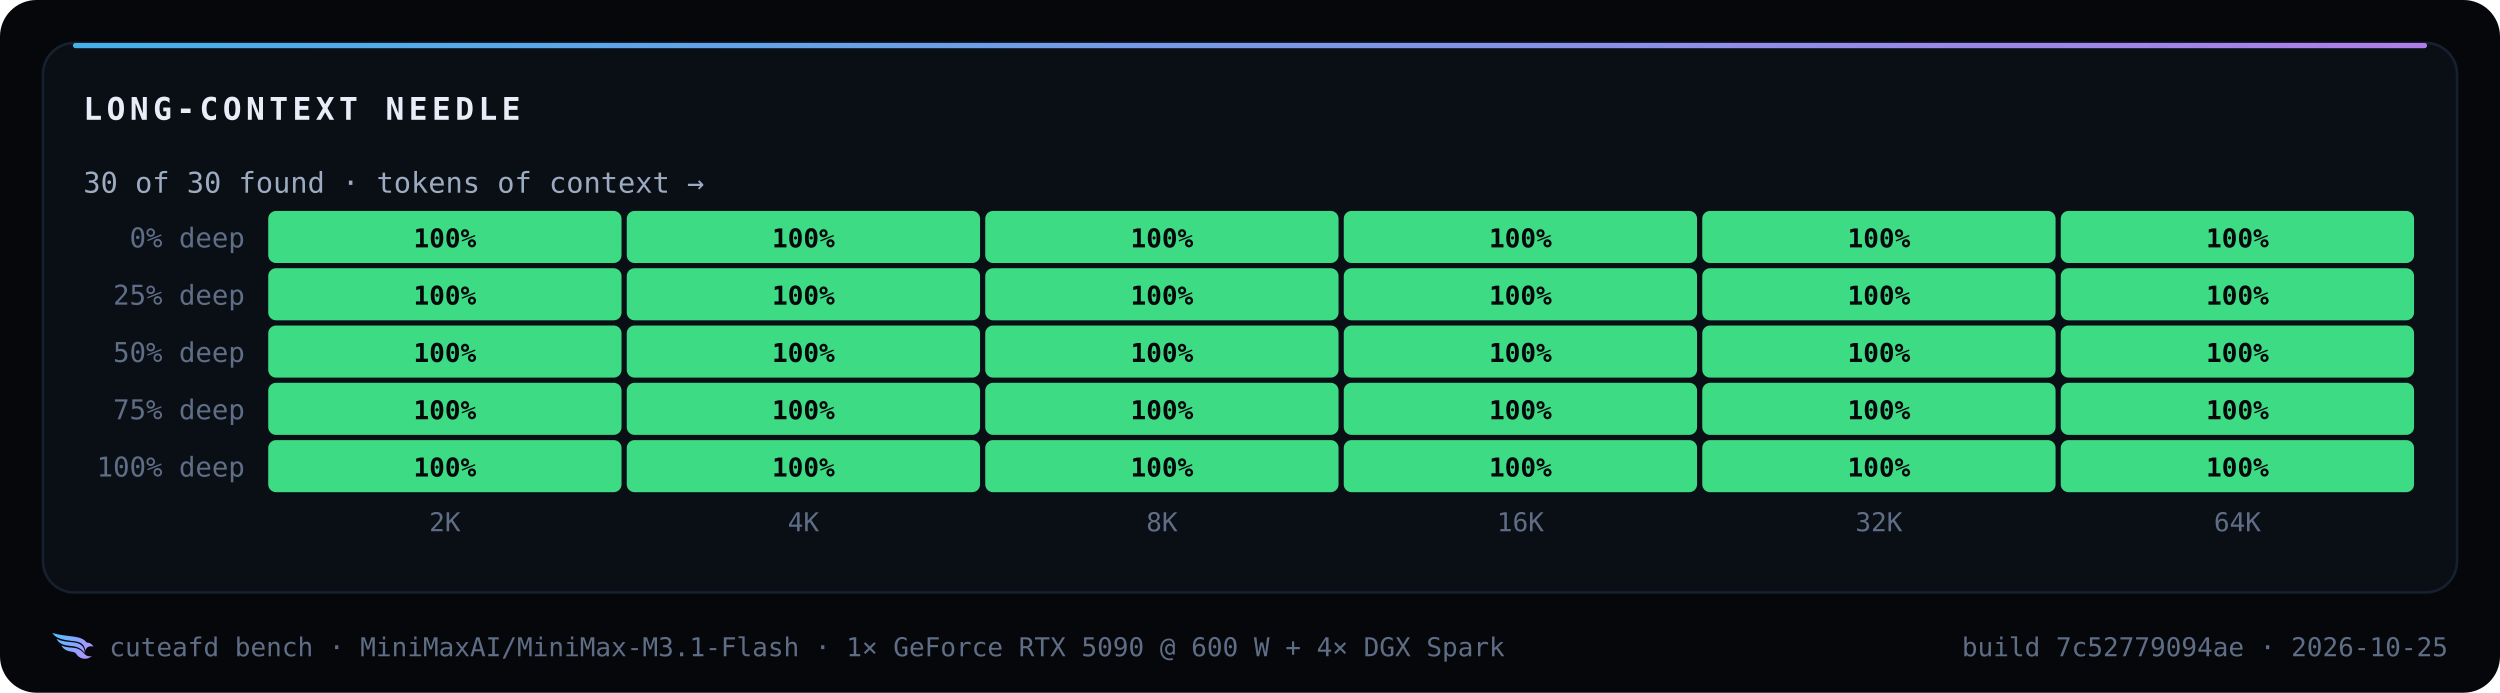
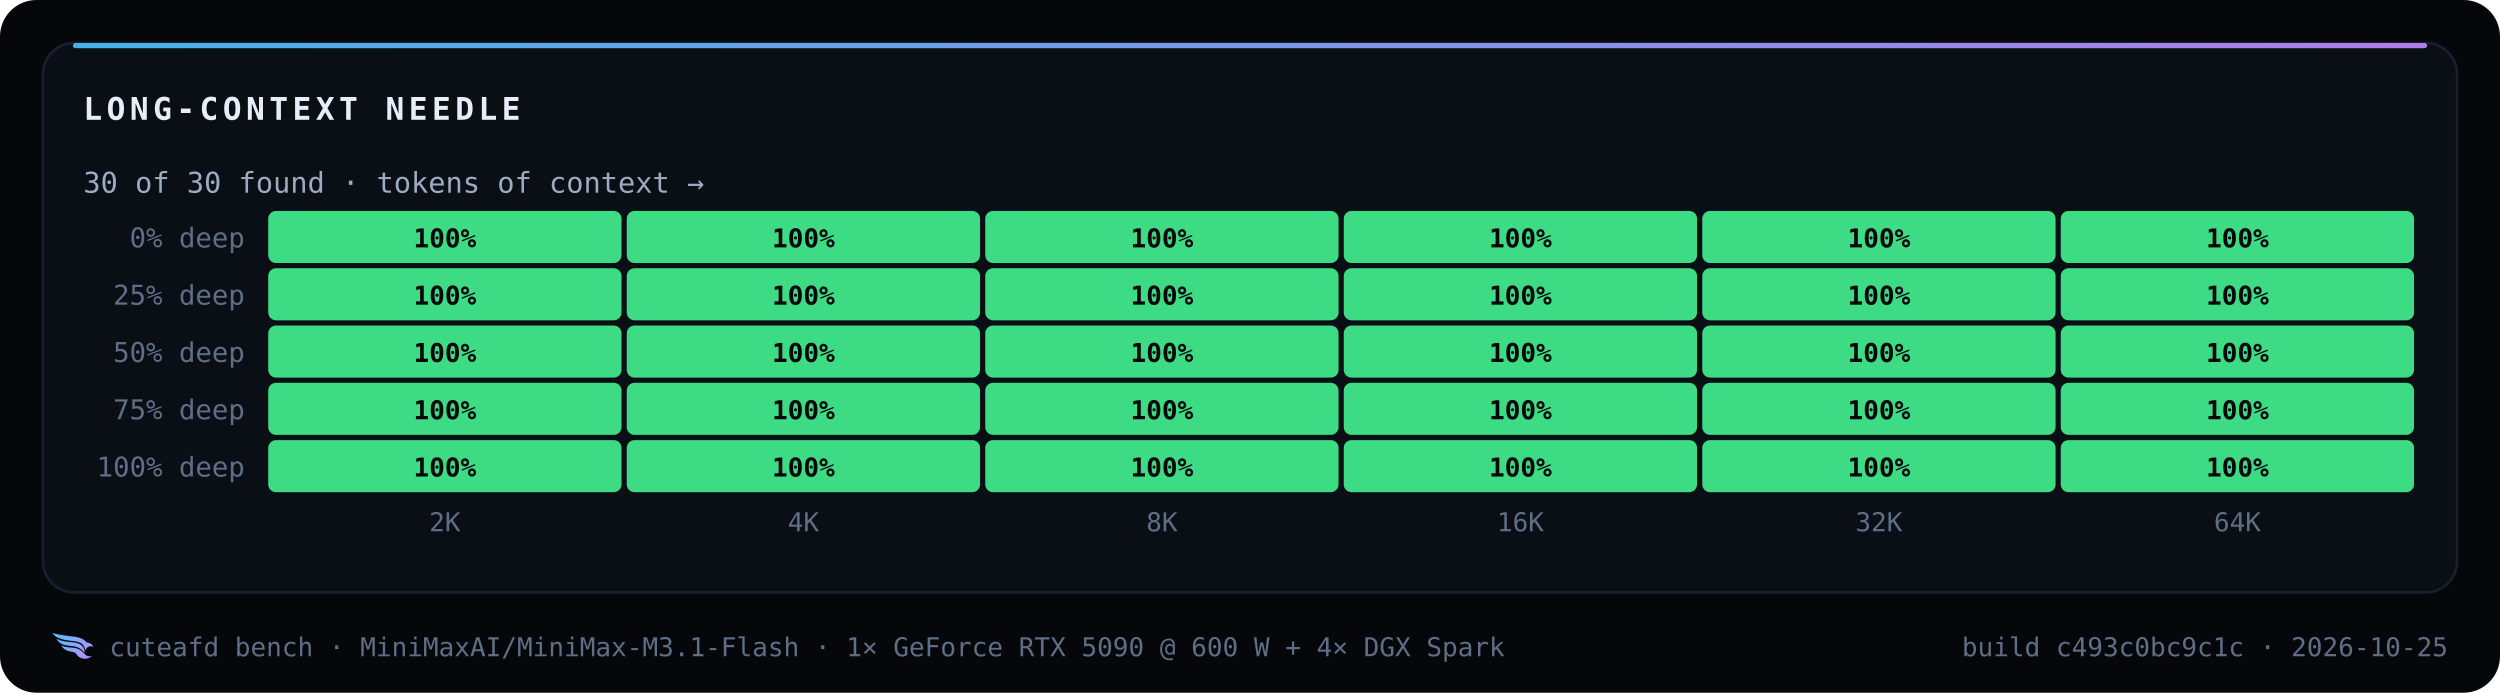
<svg xmlns="http://www.w3.org/2000/svg" width="960" height="266" viewBox="0 0 960 266">
  <defs>
    <linearGradient id="accent" x1="0" y1="0" x2="1" y2="0">
      <stop offset="0" stop-color="#4cc3ff" />
      <stop offset="1" stop-color="#c08bff" />
    </linearGradient>
    <pattern id="hazard" width="16" height="16" patternUnits="userSpaceOnUse" patternTransform="rotate(45)">
      <rect width="16" height="16" fill="#120405" />
      <rect width="8" height="16" fill="#ffb547" />
    </pattern>
    <radialGradient id="glow-a" cx="0.12" cy="-0.1" r="0.7">
      <stop offset="0" stop-color="#4cc3ff" stop-opacity="0.10" />
      <stop offset="1" stop-color="#4cc3ff" stop-opacity="0" />
    </radialGradient>
    <radialGradient id="glow-b" cx="1" cy="0" r="0.6">
      <stop offset="0" stop-color="#c08bff" stop-opacity="0.09" />
      <stop offset="1" stop-color="#c08bff" stop-opacity="0" />
    </radialGradient>
  </defs>
  <rect x="0" y="0" width="960" height="266" rx="14" fill="#05070b" />
  <rect x="16.5" y="16.5" width="927" height="211" rx="12" fill="#0a0e15" stroke="#172030" stroke-width="1" />
  <rect x="28" y="16.5" width="904" height="2" rx="1" fill="url(#accent)" opacity="0.9" />
  <text x="32" y="46" font-family="ui-monospace, 'SF Mono', 'JetBrains Mono', 'Cascadia Mono', Menlo, Consolas, 'DejaVu Sans Mono', monospace" font-size="12" fill="#e8eef8" font-weight="600" letter-spacing="1.7">LONG-CONTEXT NEEDLE</text>
  <g transform="translate(32,62)">
    <text x="0" y="12" font-family="ui-monospace, 'SF Mono', 'JetBrains Mono', 'Cascadia Mono', Menlo, Consolas, 'DejaVu Sans Mono', monospace" font-size="11" fill="#9dabc1">30 of 30 found · tokens of context →</text>
    <text x="62" y="33" font-family="ui-monospace, 'SF Mono', 'JetBrains Mono', 'Cascadia Mono', Menlo, Consolas, 'DejaVu Sans Mono', monospace" font-size="10.5" fill="#5f6e86" text-anchor="end">0% deep</text>
    <rect x="71" y="19" width="135.67" height="20" rx="3" fill="#3ddc84" opacity="1.00" />
    <text x="138.83" y="33" font-family="ui-monospace, 'SF Mono', 'JetBrains Mono', 'Cascadia Mono', Menlo, Consolas, 'DejaVu Sans Mono', monospace" font-size="10" fill="#05070b" font-weight="600" text-anchor="middle">100%</text>
    <rect x="208.67" y="19" width="135.67" height="20" rx="3" fill="#3ddc84" opacity="1.00" />
    <text x="276.5" y="33" font-family="ui-monospace, 'SF Mono', 'JetBrains Mono', 'Cascadia Mono', Menlo, Consolas, 'DejaVu Sans Mono', monospace" font-size="10" fill="#05070b" font-weight="600" text-anchor="middle">100%</text>
    <rect x="346.33" y="19" width="135.67" height="20" rx="3" fill="#3ddc84" opacity="1.00" />
    <text x="414.17" y="33" font-family="ui-monospace, 'SF Mono', 'JetBrains Mono', 'Cascadia Mono', Menlo, Consolas, 'DejaVu Sans Mono', monospace" font-size="10" fill="#05070b" font-weight="600" text-anchor="middle">100%</text>
    <rect x="484" y="19" width="135.67" height="20" rx="3" fill="#3ddc84" opacity="1.00" />
    <text x="551.83" y="33" font-family="ui-monospace, 'SF Mono', 'JetBrains Mono', 'Cascadia Mono', Menlo, Consolas, 'DejaVu Sans Mono', monospace" font-size="10" fill="#05070b" font-weight="600" text-anchor="middle">100%</text>
    <rect x="621.67" y="19" width="135.67" height="20" rx="3" fill="#3ddc84" opacity="1.00" />
    <text x="689.5" y="33" font-family="ui-monospace, 'SF Mono', 'JetBrains Mono', 'Cascadia Mono', Menlo, Consolas, 'DejaVu Sans Mono', monospace" font-size="10" fill="#05070b" font-weight="600" text-anchor="middle">100%</text>
    <rect x="759.33" y="19" width="135.67" height="20" rx="3" fill="#3ddc84" opacity="1.00" />
    <text x="827.17" y="33" font-family="ui-monospace, 'SF Mono', 'JetBrains Mono', 'Cascadia Mono', Menlo, Consolas, 'DejaVu Sans Mono', monospace" font-size="10" fill="#05070b" font-weight="600" text-anchor="middle">100%</text>
    <text x="62" y="55" font-family="ui-monospace, 'SF Mono', 'JetBrains Mono', 'Cascadia Mono', Menlo, Consolas, 'DejaVu Sans Mono', monospace" font-size="10.5" fill="#5f6e86" text-anchor="end">25% deep</text>
    <rect x="71" y="41" width="135.67" height="20" rx="3" fill="#3ddc84" opacity="1.00" />
    <text x="138.83" y="55" font-family="ui-monospace, 'SF Mono', 'JetBrains Mono', 'Cascadia Mono', Menlo, Consolas, 'DejaVu Sans Mono', monospace" font-size="10" fill="#05070b" font-weight="600" text-anchor="middle">100%</text>
    <rect x="208.67" y="41" width="135.67" height="20" rx="3" fill="#3ddc84" opacity="1.00" />
    <text x="276.5" y="55" font-family="ui-monospace, 'SF Mono', 'JetBrains Mono', 'Cascadia Mono', Menlo, Consolas, 'DejaVu Sans Mono', monospace" font-size="10" fill="#05070b" font-weight="600" text-anchor="middle">100%</text>
    <rect x="346.33" y="41" width="135.67" height="20" rx="3" fill="#3ddc84" opacity="1.00" />
    <text x="414.17" y="55" font-family="ui-monospace, 'SF Mono', 'JetBrains Mono', 'Cascadia Mono', Menlo, Consolas, 'DejaVu Sans Mono', monospace" font-size="10" fill="#05070b" font-weight="600" text-anchor="middle">100%</text>
    <rect x="484" y="41" width="135.67" height="20" rx="3" fill="#3ddc84" opacity="1.00" />
    <text x="551.83" y="55" font-family="ui-monospace, 'SF Mono', 'JetBrains Mono', 'Cascadia Mono', Menlo, Consolas, 'DejaVu Sans Mono', monospace" font-size="10" fill="#05070b" font-weight="600" text-anchor="middle">100%</text>
    <rect x="621.67" y="41" width="135.67" height="20" rx="3" fill="#3ddc84" opacity="1.00" />
    <text x="689.5" y="55" font-family="ui-monospace, 'SF Mono', 'JetBrains Mono', 'Cascadia Mono', Menlo, Consolas, 'DejaVu Sans Mono', monospace" font-size="10" fill="#05070b" font-weight="600" text-anchor="middle">100%</text>
    <rect x="759.33" y="41" width="135.67" height="20" rx="3" fill="#3ddc84" opacity="1.00" />
    <text x="827.17" y="55" font-family="ui-monospace, 'SF Mono', 'JetBrains Mono', 'Cascadia Mono', Menlo, Consolas, 'DejaVu Sans Mono', monospace" font-size="10" fill="#05070b" font-weight="600" text-anchor="middle">100%</text>
    <text x="62" y="77" font-family="ui-monospace, 'SF Mono', 'JetBrains Mono', 'Cascadia Mono', Menlo, Consolas, 'DejaVu Sans Mono', monospace" font-size="10.5" fill="#5f6e86" text-anchor="end">50% deep</text>
    <rect x="71" y="63" width="135.67" height="20" rx="3" fill="#3ddc84" opacity="1.00" />
    <text x="138.83" y="77" font-family="ui-monospace, 'SF Mono', 'JetBrains Mono', 'Cascadia Mono', Menlo, Consolas, 'DejaVu Sans Mono', monospace" font-size="10" fill="#05070b" font-weight="600" text-anchor="middle">100%</text>
    <rect x="208.67" y="63" width="135.67" height="20" rx="3" fill="#3ddc84" opacity="1.00" />
    <text x="276.5" y="77" font-family="ui-monospace, 'SF Mono', 'JetBrains Mono', 'Cascadia Mono', Menlo, Consolas, 'DejaVu Sans Mono', monospace" font-size="10" fill="#05070b" font-weight="600" text-anchor="middle">100%</text>
    <rect x="346.33" y="63" width="135.67" height="20" rx="3" fill="#3ddc84" opacity="1.00" />
    <text x="414.17" y="77" font-family="ui-monospace, 'SF Mono', 'JetBrains Mono', 'Cascadia Mono', Menlo, Consolas, 'DejaVu Sans Mono', monospace" font-size="10" fill="#05070b" font-weight="600" text-anchor="middle">100%</text>
    <rect x="484" y="63" width="135.67" height="20" rx="3" fill="#3ddc84" opacity="1.00" />
    <text x="551.83" y="77" font-family="ui-monospace, 'SF Mono', 'JetBrains Mono', 'Cascadia Mono', Menlo, Consolas, 'DejaVu Sans Mono', monospace" font-size="10" fill="#05070b" font-weight="600" text-anchor="middle">100%</text>
    <rect x="621.67" y="63" width="135.67" height="20" rx="3" fill="#3ddc84" opacity="1.00" />
    <text x="689.5" y="77" font-family="ui-monospace, 'SF Mono', 'JetBrains Mono', 'Cascadia Mono', Menlo, Consolas, 'DejaVu Sans Mono', monospace" font-size="10" fill="#05070b" font-weight="600" text-anchor="middle">100%</text>
    <rect x="759.33" y="63" width="135.67" height="20" rx="3" fill="#3ddc84" opacity="1.00" />
    <text x="827.17" y="77" font-family="ui-monospace, 'SF Mono', 'JetBrains Mono', 'Cascadia Mono', Menlo, Consolas, 'DejaVu Sans Mono', monospace" font-size="10" fill="#05070b" font-weight="600" text-anchor="middle">100%</text>
    <text x="62" y="99" font-family="ui-monospace, 'SF Mono', 'JetBrains Mono', 'Cascadia Mono', Menlo, Consolas, 'DejaVu Sans Mono', monospace" font-size="10.5" fill="#5f6e86" text-anchor="end">75% deep</text>
    <rect x="71" y="85" width="135.67" height="20" rx="3" fill="#3ddc84" opacity="1.00" />
    <text x="138.83" y="99" font-family="ui-monospace, 'SF Mono', 'JetBrains Mono', 'Cascadia Mono', Menlo, Consolas, 'DejaVu Sans Mono', monospace" font-size="10" fill="#05070b" font-weight="600" text-anchor="middle">100%</text>
    <rect x="208.67" y="85" width="135.67" height="20" rx="3" fill="#3ddc84" opacity="1.00" />
    <text x="276.5" y="99" font-family="ui-monospace, 'SF Mono', 'JetBrains Mono', 'Cascadia Mono', Menlo, Consolas, 'DejaVu Sans Mono', monospace" font-size="10" fill="#05070b" font-weight="600" text-anchor="middle">100%</text>
    <rect x="346.33" y="85" width="135.67" height="20" rx="3" fill="#3ddc84" opacity="1.00" />
    <text x="414.17" y="99" font-family="ui-monospace, 'SF Mono', 'JetBrains Mono', 'Cascadia Mono', Menlo, Consolas, 'DejaVu Sans Mono', monospace" font-size="10" fill="#05070b" font-weight="600" text-anchor="middle">100%</text>
    <rect x="484" y="85" width="135.67" height="20" rx="3" fill="#3ddc84" opacity="1.00" />
    <text x="551.83" y="99" font-family="ui-monospace, 'SF Mono', 'JetBrains Mono', 'Cascadia Mono', Menlo, Consolas, 'DejaVu Sans Mono', monospace" font-size="10" fill="#05070b" font-weight="600" text-anchor="middle">100%</text>
    <rect x="621.67" y="85" width="135.67" height="20" rx="3" fill="#3ddc84" opacity="1.00" />
    <text x="689.5" y="99" font-family="ui-monospace, 'SF Mono', 'JetBrains Mono', 'Cascadia Mono', Menlo, Consolas, 'DejaVu Sans Mono', monospace" font-size="10" fill="#05070b" font-weight="600" text-anchor="middle">100%</text>
    <rect x="759.33" y="85" width="135.67" height="20" rx="3" fill="#3ddc84" opacity="1.00" />
    <text x="827.17" y="99" font-family="ui-monospace, 'SF Mono', 'JetBrains Mono', 'Cascadia Mono', Menlo, Consolas, 'DejaVu Sans Mono', monospace" font-size="10" fill="#05070b" font-weight="600" text-anchor="middle">100%</text>
    <text x="62" y="121" font-family="ui-monospace, 'SF Mono', 'JetBrains Mono', 'Cascadia Mono', Menlo, Consolas, 'DejaVu Sans Mono', monospace" font-size="10.5" fill="#5f6e86" text-anchor="end">100% deep</text>
    <rect x="71" y="107" width="135.67" height="20" rx="3" fill="#3ddc84" opacity="1.00" />
    <text x="138.83" y="121" font-family="ui-monospace, 'SF Mono', 'JetBrains Mono', 'Cascadia Mono', Menlo, Consolas, 'DejaVu Sans Mono', monospace" font-size="10" fill="#05070b" font-weight="600" text-anchor="middle">100%</text>
    <rect x="208.67" y="107" width="135.67" height="20" rx="3" fill="#3ddc84" opacity="1.00" />
    <text x="276.5" y="121" font-family="ui-monospace, 'SF Mono', 'JetBrains Mono', 'Cascadia Mono', Menlo, Consolas, 'DejaVu Sans Mono', monospace" font-size="10" fill="#05070b" font-weight="600" text-anchor="middle">100%</text>
    <rect x="346.33" y="107" width="135.67" height="20" rx="3" fill="#3ddc84" opacity="1.00" />
    <text x="414.17" y="121" font-family="ui-monospace, 'SF Mono', 'JetBrains Mono', 'Cascadia Mono', Menlo, Consolas, 'DejaVu Sans Mono', monospace" font-size="10" fill="#05070b" font-weight="600" text-anchor="middle">100%</text>
    <rect x="484" y="107" width="135.67" height="20" rx="3" fill="#3ddc84" opacity="1.00" />
    <text x="551.83" y="121" font-family="ui-monospace, 'SF Mono', 'JetBrains Mono', 'Cascadia Mono', Menlo, Consolas, 'DejaVu Sans Mono', monospace" font-size="10" fill="#05070b" font-weight="600" text-anchor="middle">100%</text>
    <rect x="621.67" y="107" width="135.67" height="20" rx="3" fill="#3ddc84" opacity="1.00" />
    <text x="689.5" y="121" font-family="ui-monospace, 'SF Mono', 'JetBrains Mono', 'Cascadia Mono', Menlo, Consolas, 'DejaVu Sans Mono', monospace" font-size="10" fill="#05070b" font-weight="600" text-anchor="middle">100%</text>
    <rect x="759.33" y="107" width="135.67" height="20" rx="3" fill="#3ddc84" opacity="1.00" />
    <text x="827.17" y="121" font-family="ui-monospace, 'SF Mono', 'JetBrains Mono', 'Cascadia Mono', Menlo, Consolas, 'DejaVu Sans Mono', monospace" font-size="10" fill="#05070b" font-weight="600" text-anchor="middle">100%</text>
    <text x="138.83" y="142" font-family="ui-monospace, 'SF Mono', 'JetBrains Mono', 'Cascadia Mono', Menlo, Consolas, 'DejaVu Sans Mono', monospace" font-size="10" fill="#5f6e86" text-anchor="middle">2K</text>
    <text x="276.5" y="142" font-family="ui-monospace, 'SF Mono', 'JetBrains Mono', 'Cascadia Mono', Menlo, Consolas, 'DejaVu Sans Mono', monospace" font-size="10" fill="#5f6e86" text-anchor="middle">4K</text>
    <text x="414.17" y="142" font-family="ui-monospace, 'SF Mono', 'JetBrains Mono', 'Cascadia Mono', Menlo, Consolas, 'DejaVu Sans Mono', monospace" font-size="10" fill="#5f6e86" text-anchor="middle">8K</text>
    <text x="551.83" y="142" font-family="ui-monospace, 'SF Mono', 'JetBrains Mono', 'Cascadia Mono', Menlo, Consolas, 'DejaVu Sans Mono', monospace" font-size="10" fill="#5f6e86" text-anchor="middle">16K</text>
    <text x="689.5" y="142" font-family="ui-monospace, 'SF Mono', 'JetBrains Mono', 'Cascadia Mono', Menlo, Consolas, 'DejaVu Sans Mono', monospace" font-size="10" fill="#5f6e86" text-anchor="middle">32K</text>
    <text x="827.17" y="142" font-family="ui-monospace, 'SF Mono', 'JetBrains Mono', 'Cascadia Mono', Menlo, Consolas, 'DejaVu Sans Mono', monospace" font-size="10" fill="#5f6e86" text-anchor="middle">64K</text>
  </g>
  <svg x="20" y="240" width="16" height="16" viewBox="95 32 720 720" preserveAspectRatio="xMinYMid meet">
    <defs>
      <linearGradient id="cuteafd-swift" x1="101" y1="169" x2="808" y2="615" gradientUnits="userSpaceOnUse">
        <stop offset="0" stop-color="#4cc3ff" />
        <stop offset="1" stop-color="#c08bff" />
      </linearGradient>
    </defs>
    <path fill="url(#cuteafd-swift)" fill-rule="evenodd" d="M101 169L115 173 115 174 119 174 125 177 141 180 144 182 166 186 166 187 170 187 170 188 174 188 174 189 178 189 182 191 213 196 213 197 225 198 225 199 230 199 230 200 236 200 236 201 242 201 242 202 248 202 248 203 254 203 254 204 272 206 272 207 278 207 278 208 284 208 284 209 328 214 328 215 334 215 334 216 342 216 342 217 359 218 359 219 382 221 382 222 405 224 405 225 447 229 447 230 468 232 468 233 474 233 474 234 480 234 480 235 486 235 486 236 493 236 493 237 504 238 504 239 529 243 533 245 543 246 546 248 565 252 565 253 589 260 591 262 594 262 598 265 601 265 607 269 610 269 624 276 625 278 631 280 632 282 636 283 641 288 643 288 644 290 652 294 680 320 680 322 690 331 692 335 714 337 714 338 720 338 724 340 737 342 737 343 740 343 742 345 745 345 747 347 750 347 756 350 760 354 770 359 784 373 784 375 788 377 798 387 798 389 803 394 808 404 808 407 804 405 787 402 787 401 780 401 780 400 753 400 753 401 747 401 747 402 734 404 734 405 731 405 729 407 726 407 714 413 713 415 705 419 703 422 701 422 691 432 691 434 687 437 687 439 684 441 684 443 682 444 680 450 678 451 675 457 675 460 673 462 670 475 668 478 662 441 661 441 659 431 655 423 653 414 648 404 646 403 644 397 642 396 641 392 639 391 635 383 631 380 631 378 613 360 611 360 601 351 589 345 588 343 574 336 561 332 559 330 556 330 556 329 553 329 553 328 550 328 544 325 536 324 533 322 521 320 521 319 516 319 516 318 511 318 511 317 506 317 506 316 501 316 501 315 495 315 495 314 482 313 482 312 475 312 475 311 399 303 399 302 392 302 392 301 385 301 385 300 363 298 363 297 347 295 347 294 340 294 340 293 329 292 329 291 304 287 300 285 295 285 295 284 275 280 273 278 253 274 253 273 232 267 230 265 216 261 212 258 206 257 202 254 199 254 187 248 186 246 169 238 168 236 160 232 158 229 150 225 141 216 139 216 133 209 131 209 128 206 128 204 120 197 120 195 115 191 115 189 112 187 110 182 107 180 107 178 105 177ZM172 268L209 287 212 287 214 289 220 290 230 295 243 298 249 301 253 301 256 303 260 303 263 305 273 306 273 307 301 312 301 313 308 313 308 314 347 319 347 320 365 321 365 322 372 322 372 323 392 324 392 325 401 325 401 326 433 328 433 329 444 329 444 330 490 335 494 337 499 337 499 338 521 342 524 344 528 344 528 345 540 348 542 350 551 352 555 355 558 355 578 365 579 367 581 367 582 369 584 369 585 371 593 375 595 378 597 378 599 381 601 381 620 400 620 402 624 405 624 407 627 409 632 419 636 423 642 435 642 438 644 440 645 446 647 448 650 461 651 461 651 465 652 465 652 469 654 472 660 517 652 509 652 507 645 501 645 499 641 496 641 494 627 481 627 479 619 471 617 471 611 464 609 464 605 459 603 459 599 454 597 454 590 447 588 447 587 445 585 445 584 443 582 443 575 437 567 434 566 432 546 422 538 420 536 418 530 417 528 415 525 415 525 414 522 414 522 413 519 413 519 412 516 412 510 409 506 409 506 408 502 408 502 407 498 407 498 406 494 406 494 405 490 405 486 403 464 400 464 399 393 391 393 390 374 389 374 388 360 387 360 386 347 385 347 384 342 384 342 383 326 381 326 380 306 376 303 374 299 374 299 373 287 370 285 368 282 368 282 367 279 367 272 363 267 362 266 360 246 351 245 349 243 349 242 347 234 343 232 340 227 338 217 328 215 328 201 314 201 312 194 306 194 304 191 302 189 297 183 291 182 287 180 286 178 280 176 279 172 271ZM258 387L268 390 270 392 273 392 277 395 295 400 295 401 299 401 302 403 306 403 306 404 310 404 310 405 314 405 314 406 318 406 318 407 322 407 326 409 341 411 341 412 354 413 354 414 366 415 366 416 374 416 374 417 382 417 382 418 390 418 390 419 433 422 433 423 446 423 446 424 481 427 481 428 487 428 487 429 493 429 493 430 497 430 501 432 511 433 514 435 518 435 521 437 531 439 533 441 539 442 554 450 561 452 562 454 572 458 573 460 580 463 581 465 583 465 584 467 592 471 594 474 596 474 599 478 601 478 604 482 606 482 615 492 617 492 665 542 667 542 671 547 673 547 675 550 677 550 678 552 680 552 687 558 691 559 692 561 698 564 704 565 706 567 712 568 712 569 725 571 725 572 734 572 734 573 761 572 761 571 767 571 767 570 780 568 783 566 784 568 782 568 773 577 771 577 769 580 767 580 760 586 756 587 755 589 751 590 750 592 734 600 731 600 727 603 724 603 722 605 712 607 712 608 702 610 702 611 686 613 686 614 674 614 674 615 648 615 648 614 627 612 627 611 623 611 623 610 619 610 616 608 603 605 601 603 598 603 596 601 593 601 591 599 588 599 578 594 577 592 571 590 570 588 568 588 567 586 565 586 564 584 556 580 554 577 552 577 550 574 548 574 526 551 526 549 522 546 522 544 517 539 517 537 513 534 510 528 499 517 497 517 494 513 485 509 484 507 476 503 473 503 471 501 467 501 467 500 456 498 456 497 423 492 423 491 418 491 418 490 412 490 412 489 402 488 402 487 393 486 393 485 381 483 378 481 374 481 374 480 362 477 360 475 354 474 345 469 342 469 332 464 331 462 325 460 324 458 320 457 319 455 311 451 309 448 304 446 300 441 298 441 279 422 279 420 274 416 274 414 271 412 270 408 264 401Z" />
  </svg>
  <text x="42" y="252" font-family="ui-monospace, 'SF Mono', 'JetBrains Mono', 'Cascadia Mono', Menlo, Consolas, 'DejaVu Sans Mono', monospace" font-size="10" fill="#5f6e86">cuteafd bench · MiniMaxAI/MiniMax-M3.1-Flash · 1× GeForce RTX 5090 @ 600 W + 4× DGX Spark</text>
-   <text x="940" y="252" font-family="ui-monospace, 'SF Mono', 'JetBrains Mono', 'Cascadia Mono', Menlo, Consolas, 'DejaVu Sans Mono', monospace" font-size="10" fill="#5f6e86" text-anchor="end">build 7c52779094ae · 2026-10-25</text>
+   <text x="940" y="252" font-family="ui-monospace, 'SF Mono', 'JetBrains Mono', 'Cascadia Mono', Menlo, Consolas, 'DejaVu Sans Mono', monospace" font-size="10" fill="#5f6e86" text-anchor="end">build c493c0bc9c1c · 2026-10-25</text>
</svg>
